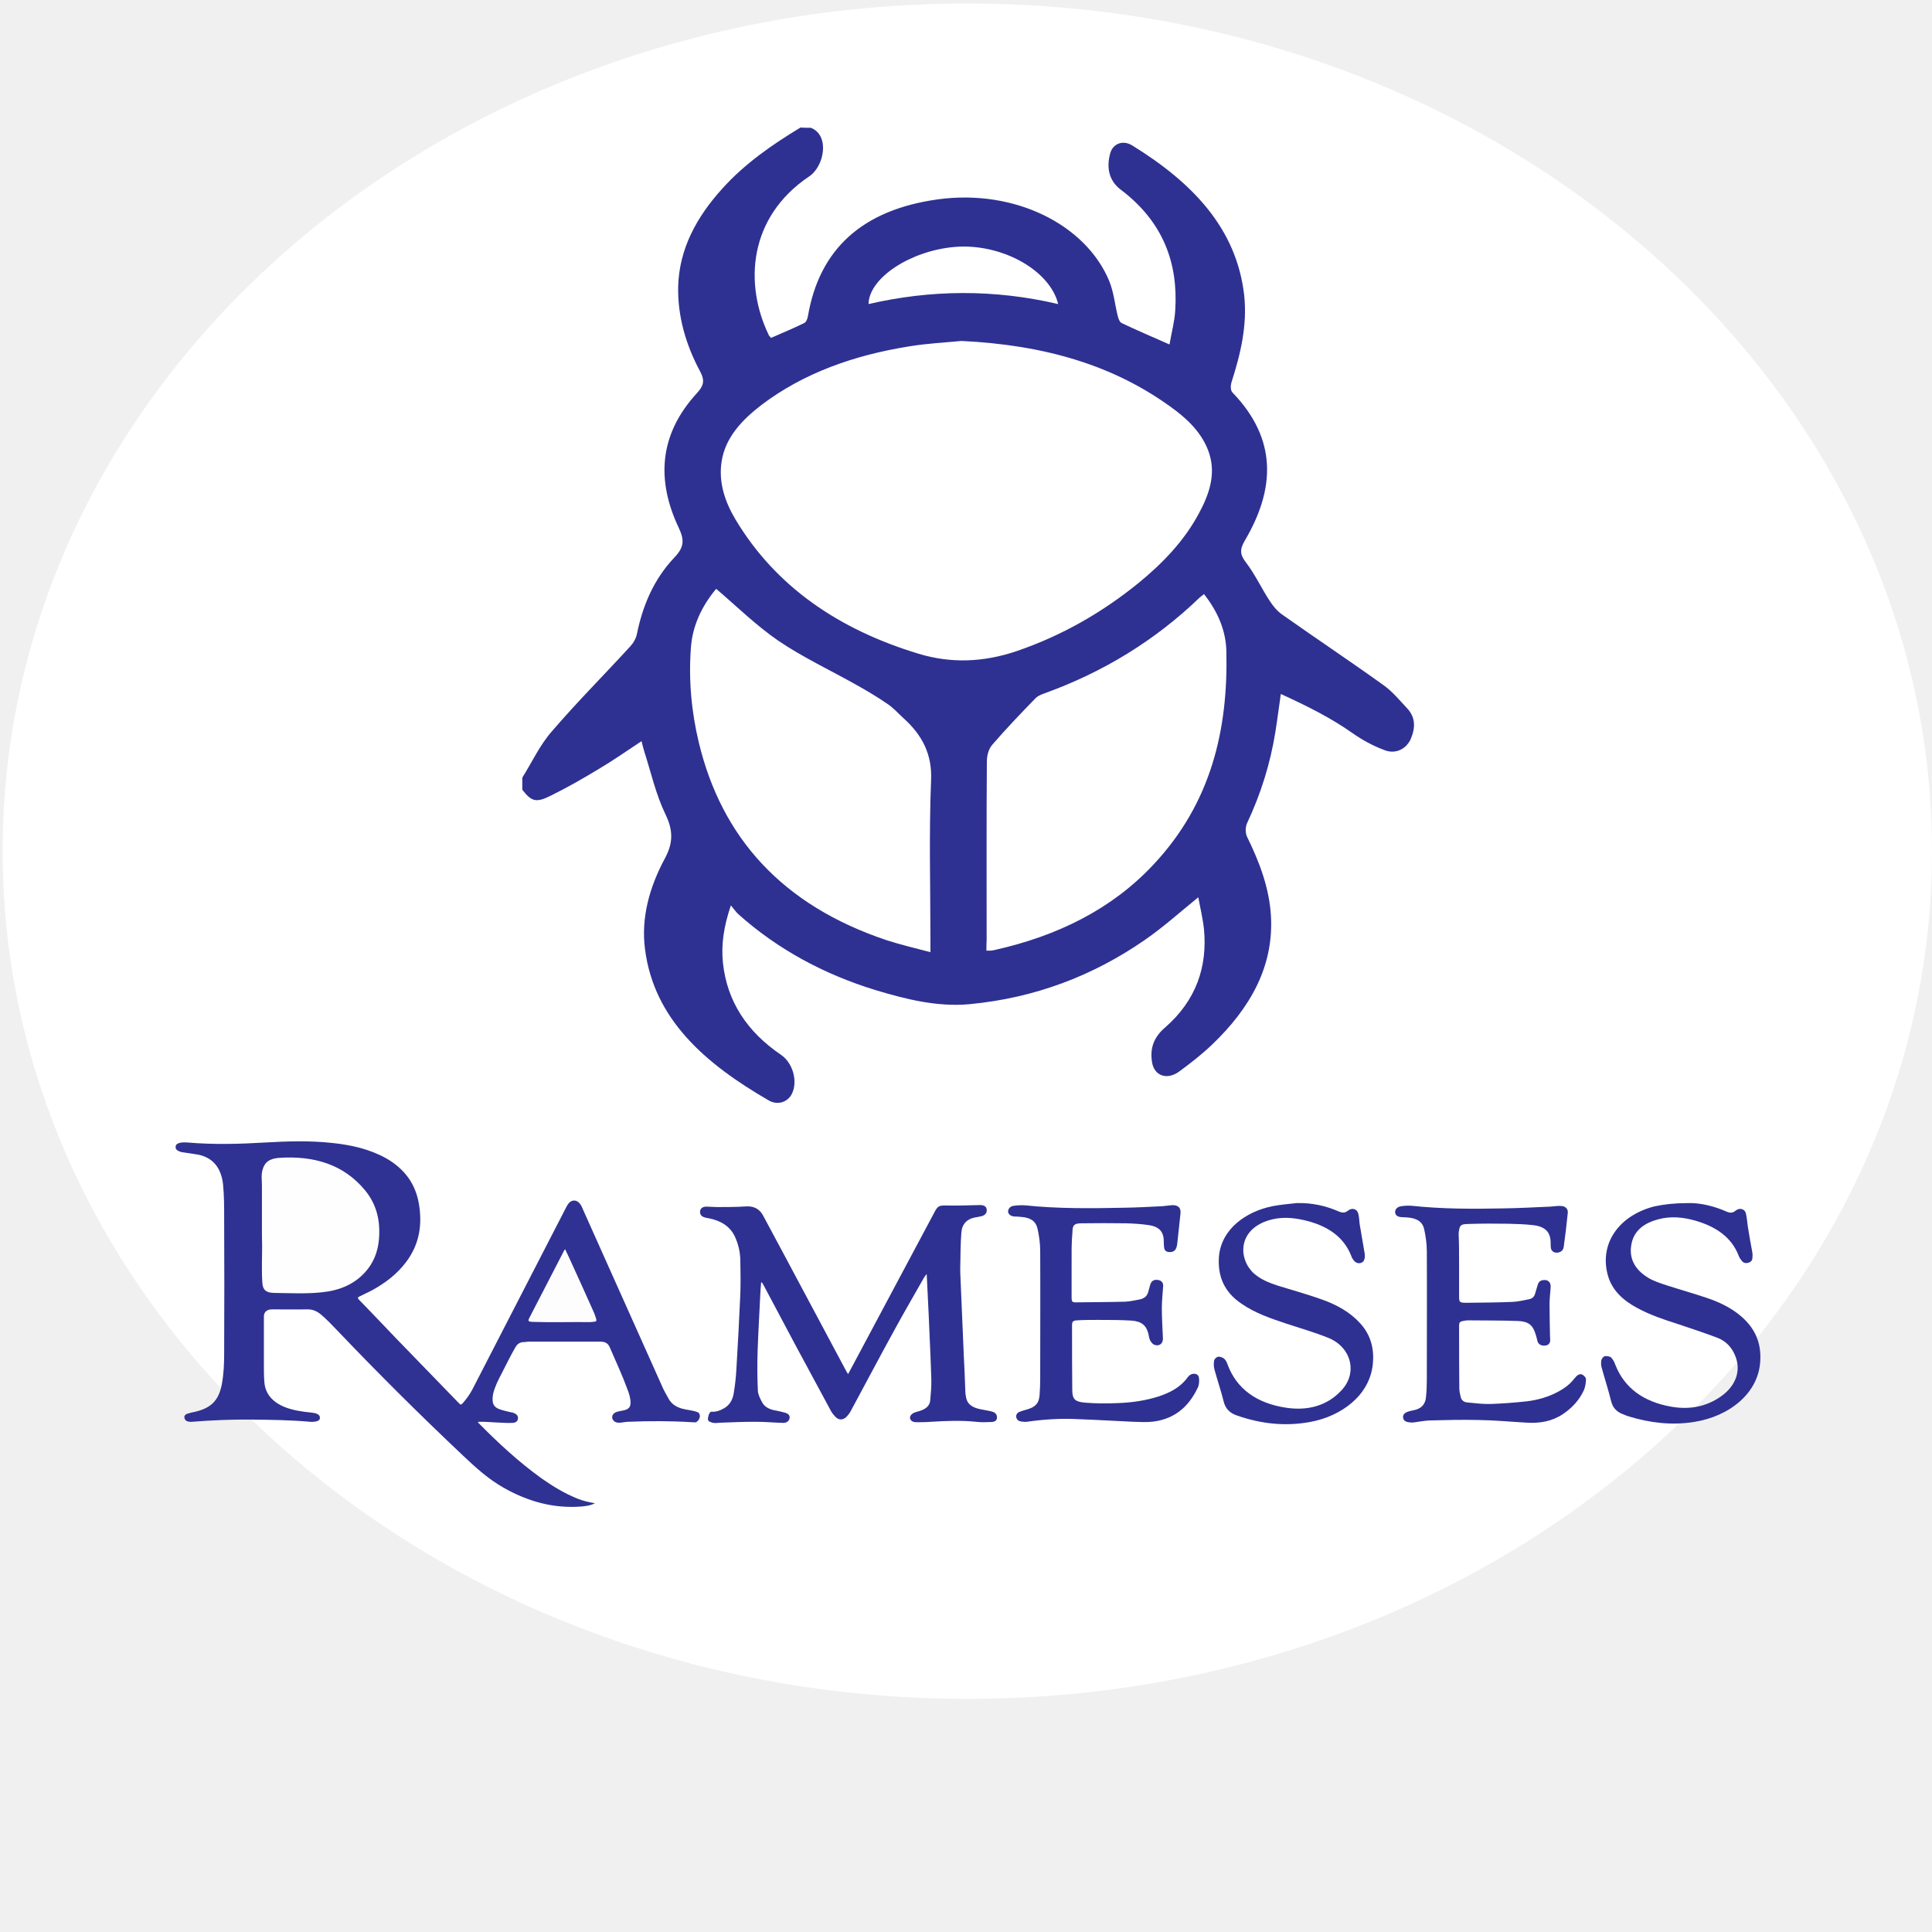
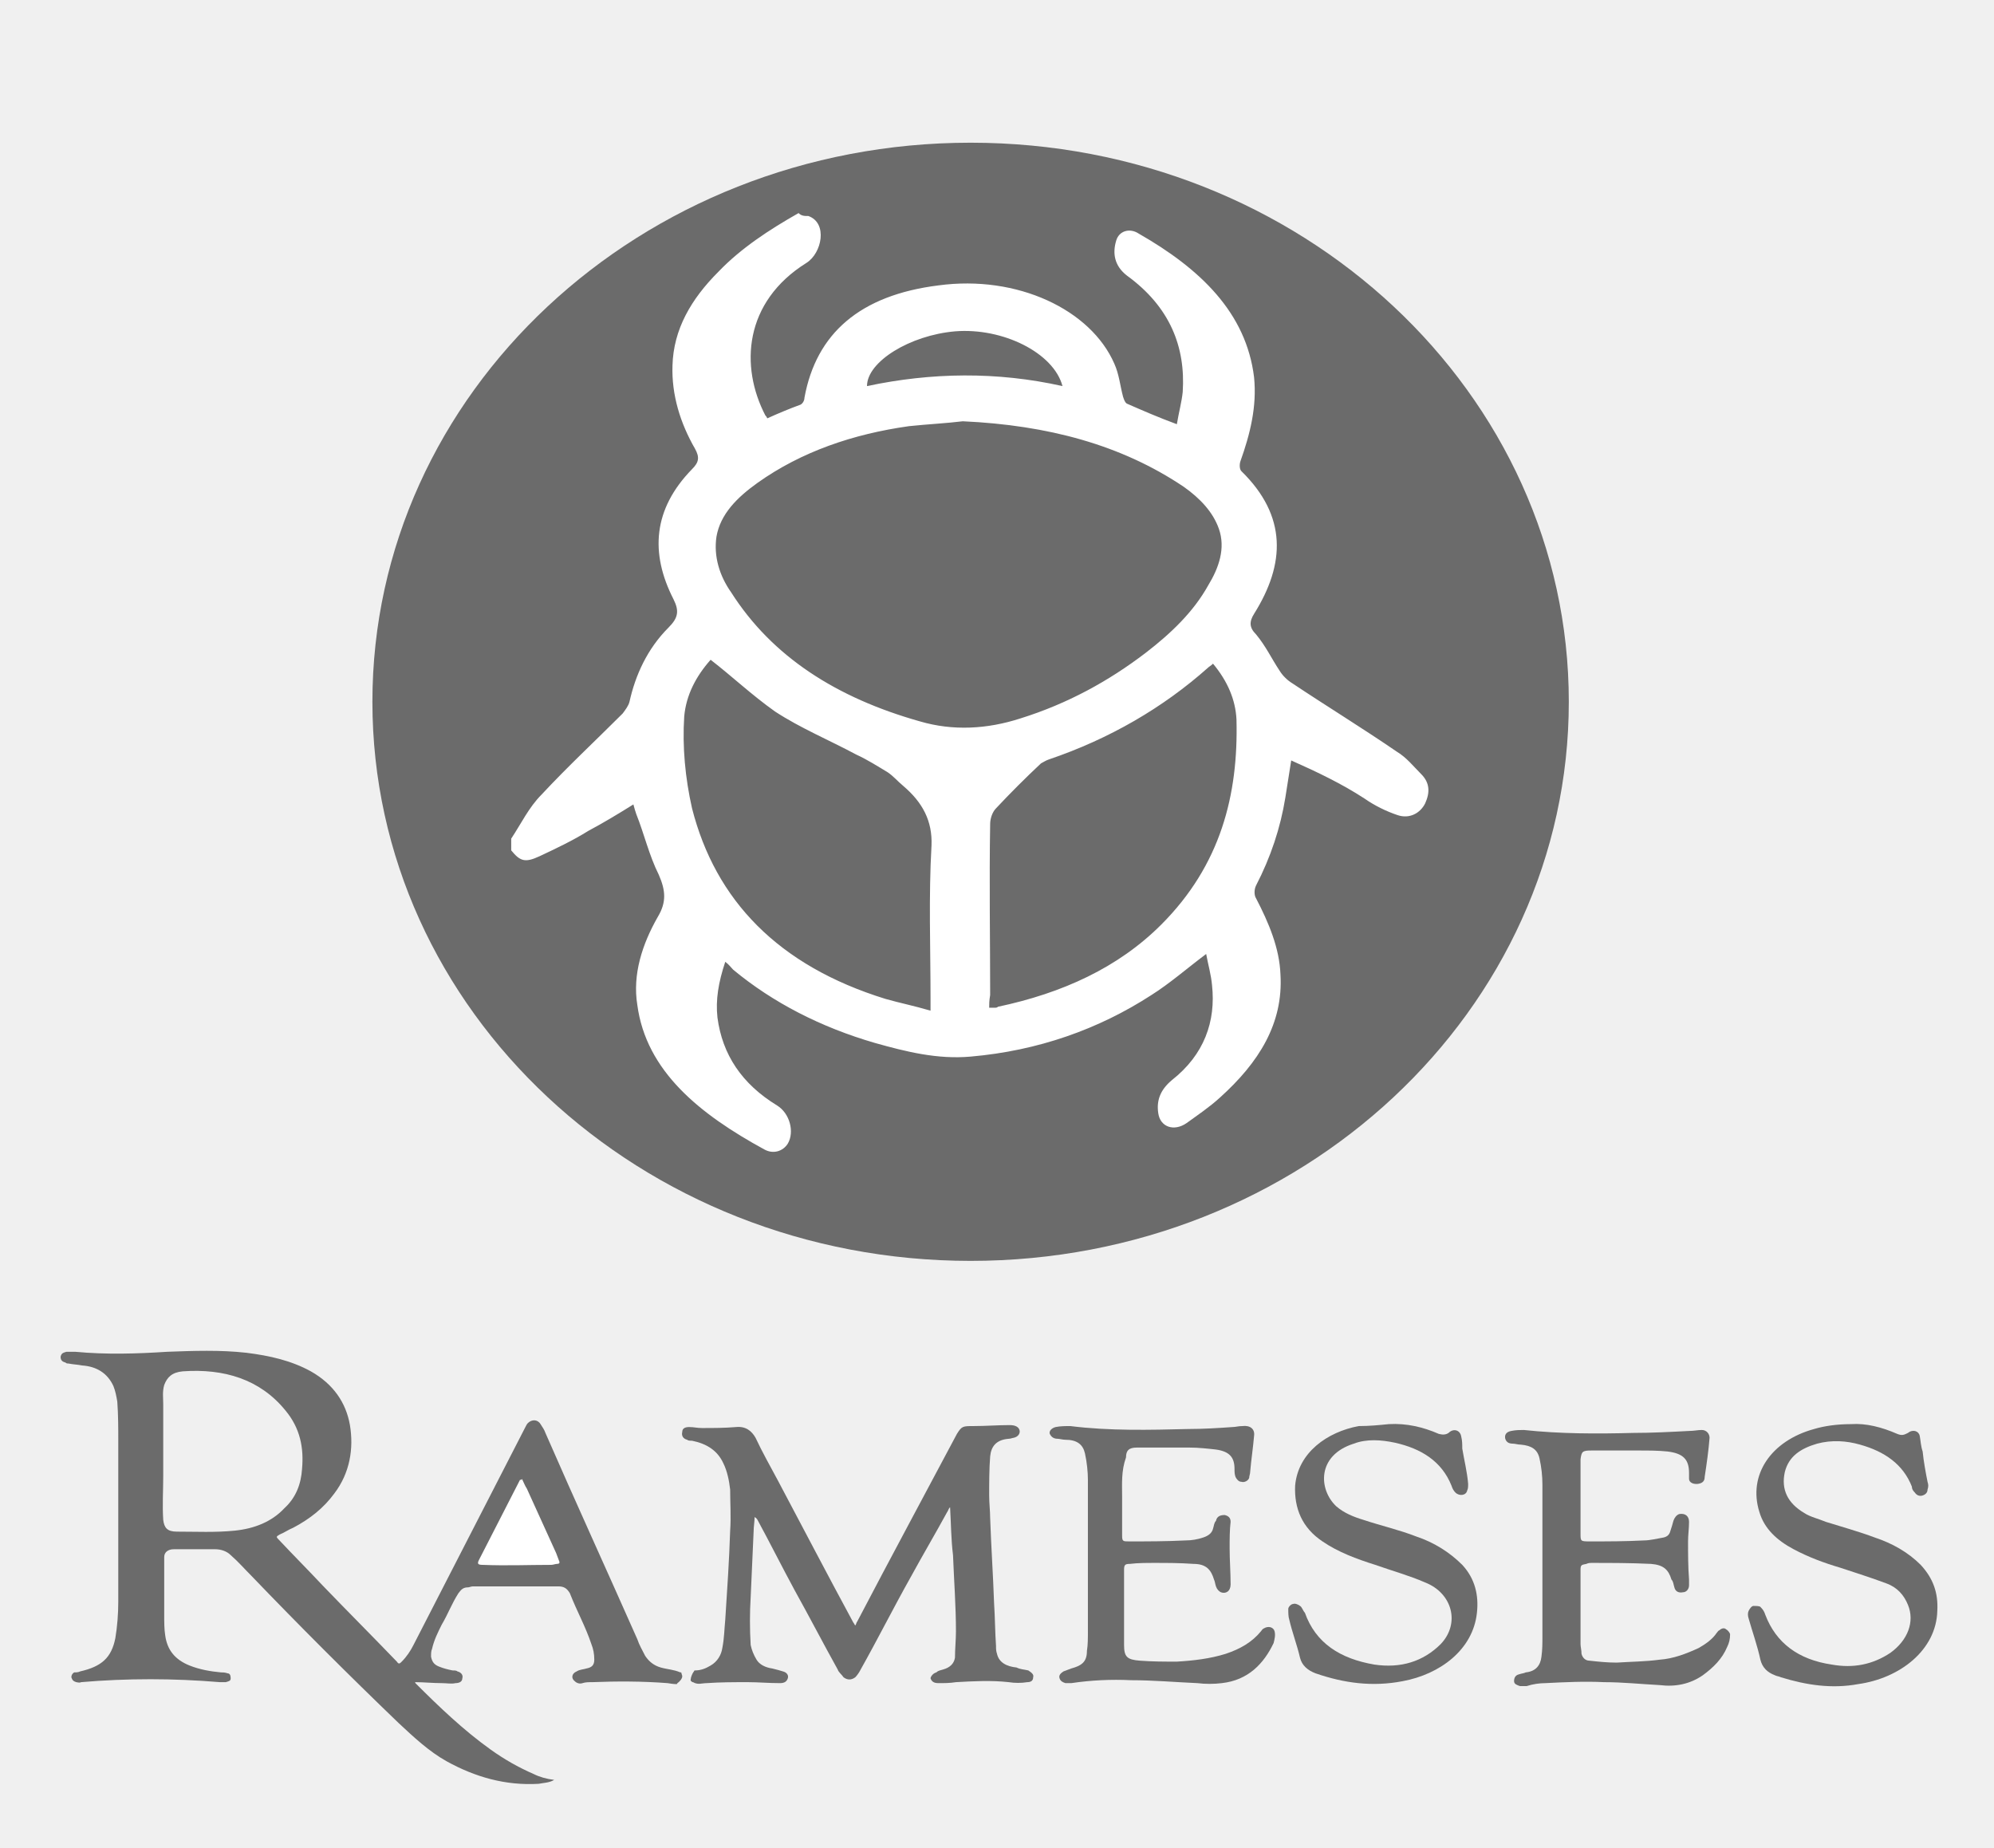
- <svg xmlns="http://www.w3.org/2000/svg" version="1.1" id="Layer_1" x="0px" y="0px" viewBox="0 0 880 880" style="enable-background:new 0 0 880 880;" xml:space="preserve">
-   <style type="text/css">
- 	.st0{fill-rule:evenodd;clip-rule:evenodd;fill:#FFFFFF;}
- 	.st1{fill-rule:evenodd;clip-rule:evenodd;fill:#2E3192;}
- 	.st2{fill-rule:evenodd;clip-rule:evenodd;fill:#2F3292;}
- 	.st3{fill-rule:evenodd;clip-rule:evenodd;fill:#FEFEFE;}
- 	.st4{fill-rule:evenodd;clip-rule:evenodd;fill:#FDFDFE;}
- </style>
-   <ellipse class="st0" cx="440.6" cy="387.7" rx="439.4" ry="386.1" />
-   <path class="st1" d="M452,643c-1.4-0.4-2.9-0.6-4.3-0.9c-3.6-0.6-6.8-1.7-7.6-5.3c-0.2-1-0.4-2-0.4-3c-0.2-5.4-0.4-10.8-0.7-16.3  c-0.5-10.9-0.9-21.9-1.4-32.8c-0.1-2.8-0.3-5.7-0.2-8.5c0.1-5,0.1-9.9,0.5-14.9c0.3-3.7,2.5-6.3,7-6.9c0.7-0.1,1.4-0.3,2-0.4  c1.9-0.4,2.8-1.7,2.5-3.3c-0.3-1.4-1.5-1.9-3.6-1.8c-4.7,0.1-9.3,0.3-14,0.2c-4.1-0.1-4.6,0-6.3,3.3c-12.8,24-25.6,48-38.4,72  c-0.2,0.4-0.5,0.9-0.8,1.5c-0.3-0.5-0.5-0.8-0.7-1.1c-9.7-18.2-19.4-36.3-29.1-54.5c-3-5.5-5.9-11.1-8.9-16.6  c-1.5-2.8-3.9-4.4-7.7-4.2c-4.4,0.3-8.9,0.3-13.3,0.3c-1.6,0-3.3-0.2-4.9-0.2s-2.6,0.8-2.8,1.9c-0.2,1.5,0.4,2.5,2,3  c0.6,0.2,1.2,0.3,1.9,0.4c5.6,1.1,9.8,3.7,12,8.5c1.5,3.3,2.3,6.8,2.4,10.3c0.1,5.3,0.2,10.5,0,15.9c-0.5,11.4-1.1,22.8-1.8,34.3  c-0.2,3.6-0.6,7.1-1.2,10.7c-0.4,2.6-1.6,5.2-4.3,6.8c-1.9,1.1-3.8,1.8-6,1.6c-0.1,0.1-0.2,0.1-0.3,0.2l0,0c-0.6,0.5-0.8,1.3-1,2.1  c-0.1,0.4-0.2,1-0.1,1.5c0.2,0.1,0.3,0.4,0.4,0.6l0,0l0.1,0.1c0.1,0,0.3,0,0.4,0.1c1.7,0.9,3.4,0.5,5.1,0.4  c5.3-0.2,10.6-0.4,15.9-0.4c4.1,0,8.1,0.4,12.2,0.5c1.6,0.1,2.7-0.8,3-1.9c0.3-1.3-0.3-2.2-1.9-2.7c-1.3-0.4-2.8-0.7-4.2-1  c-2.6-0.4-5-1.4-6.2-3.5c-1-1.8-2-3.7-2.1-5.5c-0.3-6.2-0.3-12.4-0.1-18.6c0.3-8.4,0.8-16.9,1.2-25.3c0.1-1.8,0.2-3.8,0.4-5.6  c0.5,0.3,0.7,0.6,0.9,1c4.8,9.1,9.6,18.1,14.4,27.1c5.5,10.2,11,20.4,16.5,30.6c0.6,1.1,1.4,2,2.3,2.9c1.4,1.3,3.2,1.2,4.6-0.1  c0.8-0.8,1.5-1.7,2-2.6c6.5-12,12.9-24.2,19.5-36.2c4.5-8.3,9.3-16.5,14-24.8c0.3-0.4,0.6-0.9,1.2-1.6c0.3,6.4,0.6,12.4,0.9,18.4  c0.4,9.8,0.9,19.5,1.2,29.3c0.1,3.3-0.2,6.7-0.5,9.9c-0.2,2.3-1.9,3.8-4.3,4.6c-0.9,0.4-1.9,0.5-2.8,0.9c-1.4,0.5-2.2,1.6-2.1,2.5  c0.2,1.2,1.2,1.9,2.9,1.9c2.2,0,4.5,0,6.7-0.2c6.8-0.4,13.6-0.7,20.4,0c2.4,0.3,4.9,0.2,7.3,0.1c1.2-0.1,2.2-0.6,2.3-1.8  C454.2,644.2,453.3,643.4,452,643z" />
-   <path class="st1" d="M369.3,58.2c8.8,3.4,6.2,17.6-0.8,22.2c-27.6,18.6-29.6,49-18.3,72.3c0.2,0.4,0.5,0.6,1,1.2  c5-2.2,10.1-4.3,15-6.7c1-0.4,1.6-2,1.8-3.2c5.2-30.4,24.6-48.4,59.2-53.2c35.3-4.8,67.4,11.7,78,37.1c2.1,5.1,2.6,10.7,3.9,16  c0.3,1.1,0.8,2.7,1.7,3.2c6.9,3.3,14,6.3,21.9,9.8c0.9-5.4,2.3-10.4,2.6-15.5c1.4-21.6-5.5-40.4-24.8-55c-5.7-4.3-6.5-10.5-4.8-16.6  c1.2-4.4,5.8-6.2,10.1-3.5c27.2,16.8,47.4,37.6,50.9,68.1c1.5,13.6-1.6,26.8-5.8,39.8c-0.4,1.4-0.5,3.6,0.5,4.6  c20.6,21.4,19.4,44.1,5.5,67.6c-2.3,4-2.1,6.3,0.7,9.9c4.1,5.4,6.9,11.5,10.6,17.2c1.5,2.3,3.3,4.6,5.5,6.2  c15.4,10.9,31.2,21.4,46.5,32.4c4.1,2.9,7.3,6.9,10.7,10.5c3.9,4.1,3.8,8.9,1.8,13.7c-1.9,4.7-6.9,7.4-12,5.4  c-5.2-1.9-10.3-4.7-14.7-7.8c-9.9-7-20.8-12.4-32.6-17.8c-0.9,6.2-1.6,11.8-2.5,17.4c-2.3,14.3-6.6,28.1-12.9,41.5  c-0.8,1.8-0.8,4.4,0,6.1c5.7,11.6,10.2,23.5,10.9,36.2c1.3,23-9.5,41.9-26.7,58.4c-4.6,4.4-9.7,8.4-15,12.3  c-5.7,4.2-11.6,2-12.5-4.4c-0.9-6,0.7-11.1,6-15.6c14.1-12.3,19.3-27.6,17.7-44.7c-0.5-4.8-1.7-9.7-2.6-14.6  c-8.5,6.9-15.9,13.6-24.3,19.4c-23.5,16.3-50.1,26.5-80,29.3c-14.6,1.3-28.6-2.2-42.3-6.3c-24-7.3-45.1-18.8-62.9-34.7  c-1-0.9-1.8-2.1-3.4-4c-3.2,9.5-4.5,17.8-3.6,26.3c1.9,17.4,10.9,31.2,26.5,41.8c5.5,3.8,7.7,12.4,4.8,17.9  c-1.9,3.6-6.4,5.2-10.5,2.8c-28.7-16.6-52.2-36.8-56.3-68.8c-1.9-14.5,2.1-28.5,9.1-41.5c3.8-7.1,3.7-12.8,0.2-20  c-4.4-9.1-6.6-19.2-9.7-28.8c-0.4-1.3-0.7-2.7-1.2-4.5c-6.8,4.5-13.1,8.9-19.7,12.8c-7.1,4.3-14.3,8.4-21.8,12.1  c-6.6,3.3-8.7,2.5-12.8-2.8c0-1.8,0-3.7,0-5.5c4.4-7,7.9-14.7,13.4-21c11.4-13.3,23.8-25.7,35.7-38.7c1.5-1.6,2.7-3.7,3.1-5.7  c2.6-12.8,7.6-24.9,17.1-34.9c4.4-4.6,4.6-7.9,2-13.4c-10.3-21.7-9.1-42.6,8.3-61.5c3-3.3,3.6-5.6,1.5-9.6  c-6.6-12.3-10.4-25.3-10.1-39c0.5-17,8.3-31.5,20.2-44.6c10-11.1,22.4-19.8,35.5-27.7C366.3,58.2,367.8,58.2,369.3,58.2z   M437.9,155.3c-7,0.7-15.6,1.1-24,2.5c-24.8,4-47.7,12-67,26.6c-9,6.9-16.5,14.9-18.2,25.7c-1.5,9.4,1.4,18.3,6.3,26.5  c18.2,30.4,46.8,50.1,83.5,61.2c14.9,4.5,29.7,3.8,44.5-1.2c20.8-7.1,39.1-17.7,55.4-30.9c11.3-9.2,21.1-19.5,27.7-31.9  c4.6-8.5,7.7-17.4,4.8-26.9c-2.5-8.1-8.3-14.5-15.4-19.9C507.8,166.1,475.3,157.1,437.9,155.3z M326.2,268.2  c-6.5,7.8-10.8,16.8-11.5,26.8c-1.1,14.5,0.2,29,3.6,43.2c10.4,43.3,38,74.2,85.7,90.1c6.2,2,12.6,3.5,19.8,5.4c0-2.5,0-4,0-5.5  c0-24.3-0.7-48.7,0.3-72.9c0.5-11.7-4-20.5-12.7-28.3c-2.4-2.2-4.5-4.6-7.2-6.4c-4.4-3-9-5.8-13.7-8.4c-12-6.8-24.7-12.7-35.9-20.3  C344.4,284.9,335.7,276.3,326.2,268.2z M449.3,433c1.1,0,1.5,0,2,0c0.6-0.1,1.2-0.1,1.8-0.3c28.6-6.4,53.3-18.6,72.2-38.8  c26.5-28.2,34.1-61.7,33.3-97.2c-0.2-9.3-3.8-18-10.2-26.1c-0.9,0.8-1.6,1.2-2.2,1.8c-19.9,19.1-43.4,33.7-70.7,43.5  c-1.3,0.5-2.8,1.1-3.7,2c-6.8,7-13.6,14.1-19.9,21.4c-1.7,2-2.4,5.1-2.4,7.6c-0.2,27.1-0.1,54.1-0.1,81.2  C449.3,429.8,449.3,431.2,449.3,433z M482,138.5c-3.9-15.8-26.4-27.9-47.4-26c-20,1.8-38.8,14.1-39,26  C424.2,131.9,452.9,131.7,482,138.5z" />
-   <path class="st1" d="M664.6,576c0,4.7,0,9.4,0,14.1c0,3.2,0.1,3.3,3.7,3.3c6.8-0.1,13.7-0.1,20.5-0.4c2.5-0.1,5.1-0.7,7.6-1.2  c1.5-0.3,2.4-1.1,2.8-2.5c0.4-1.2,0.7-2.5,1.1-3.7c0.3-1.2,0.9-2.3,2.4-2.5c2.2-0.4,3.7,0.8,3.6,3c-0.1,2.5-0.5,5-0.5,7.5  c0,4.9,0.1,9.8,0.2,14.7c0,0.7,0.1,1.4,0.1,2.1c0,1.5-0.9,2.4-2.4,2.5c-1.6,0.2-3-0.6-3.4-2c-0.3-1.1-0.5-2.2-0.9-3.3  c-1.2-4-3.2-5.7-7.9-5.9c-7.7-0.3-15.3-0.2-23-0.3c-0.5,0-1.1,0.1-1.6,0.2c-1.9,0.3-2.3,0.6-2.3,2.3c0,9.5,0,19,0.1,28.5  c0,1.2,0.3,2.5,0.6,3.8c0.3,1.5,1.4,2.5,3.1,2.6c3.5,0.3,6.9,0.8,10.4,0.7c5.5-0.2,11-0.6,16.5-1.2c5.2-0.6,10.3-2.1,14.8-4.6  c2.7-1.5,5.1-3.3,6.9-5.7c0.4-0.4,0.8-0.9,1.2-1.3c0.8-0.7,1.9-1.1,2.8-0.4c0.7,0.4,1.5,1.4,1.4,2c-0.1,1.7-0.3,3.4-1,5  c-2,4.3-5.2,7.9-9.5,10.8c-4.9,3.3-10.6,4.3-16.6,3.9c-7.2-0.4-14.3-1.1-21.5-1.2c-7.6-0.2-15.1,0-22.7,0.2  c-2.4,0.1-4.8,0.6-7.2,0.9c-0.8,0.1-1.6,0-2.4-0.1c-1.3-0.2-2.2-0.8-2.4-2c-0.2-1.2,0.5-2.1,1.7-2.6c0.9-0.4,1.9-0.6,2.8-0.8  c3.7-0.6,5.6-2.7,5.9-5.9c0.3-2.7,0.4-5.4,0.4-8.1c0-19.5,0.1-39,0-58.4c0-3.4-0.5-6.9-1.2-10.1c-0.7-3.3-3.2-4.9-7-5.3  c-1.1-0.1-2.2-0.2-3.3-0.2c-1.7-0.1-2.7-0.8-2.9-1.9c-0.2-1.4,0.6-2.6,2.3-3c1.6-0.3,3.4-0.4,5-0.3c14,1.5,28,1.5,42.1,1.2  c7.1-0.1,14.1-0.5,21.2-0.8c1.7-0.1,3.4-0.4,5-0.3c2,0.1,3.2,1.4,3,3.2c-0.5,5-1.1,10.1-1.8,15.1c-0.1,1.2-0.6,2.3-2.1,2.8  c-1.9,0.6-3.6-0.3-3.8-2c-0.1-0.7-0.1-1.5-0.1-2.2c0-5.1-2.5-7.6-8.3-8.2c-3.6-0.4-7.2-0.5-10.9-0.6c-6.1-0.1-12.3-0.1-18.4,0.1  c-3.3,0.1-3.8,0.5-4.2,3.4c-0.1,0.4-0.1,1-0.1,1.4C664.6,566.7,664.6,571.3,664.6,576z" />
-   <path class="st1" d="M488.1,576c0,5,0,10,0,14.9c0,2.1,0.2,2.4,2.7,2.3c7.2-0.1,14.4-0.1,21.7-0.3c2.2-0.1,4.3-0.6,6.5-1  s3.5-1.6,4-3.4c0.3-1.1,0.6-2.2,0.9-3.3c0.5-1.7,1.7-2.5,3.5-2.2c1.5,0.2,2.5,1.1,2.4,2.8c-0.2,3.3-0.6,6.7-0.6,9.9  c0,4.7,0.3,9.2,0.5,13.9c0.1,2.4-1.7,3.8-4,2.9c-0.8-0.4-1.5-1.3-1.9-2.1c-0.4-0.9-0.5-1.8-0.7-2.8c-1-4-3.2-5.8-7.9-6.1  c-5.1-0.3-10.2-0.3-15.2-0.3c-3.1,0-6.3,0-9.4,0.2c-1.9,0.1-2.3,0.6-2.3,2.3c0,9.8,0,19.4,0.1,29.2c0,4.4,1.1,5.6,6,6  c4.8,0.4,9.6,0.4,14.5,0.2c6.4-0.2,12.7-1.1,18.7-3c5.5-1.8,10.2-4.3,13.4-8.8c0.3-0.4,0.6-0.7,1-1c1.6-1.1,3.9-0.6,4.1,1.2  c0.2,1.5,0.1,3.2-0.5,4.5c-3.8,8-9.8,14.1-20.1,15.5c-3.1,0.4-6.3,0.2-9.4,0.1c-8.5-0.4-16.9-0.9-25.3-1.2  c-7.7-0.4-15.4,0.1-23.1,1.2c-0.8,0.1-1.7,0-2.5-0.1c-1.3-0.2-2-0.8-2.3-1.9c-0.2-1.1,0.3-2,1.4-2.5c1-0.4,2-0.7,3.1-1  c4.1-1.1,5.8-2.8,6.1-6.5c0.2-2.5,0.3-5,0.3-7.5c0-19.5,0.1-39,0-58.4c0-3.3-0.5-6.8-1.2-10c-0.8-3.5-3.2-5.1-7.4-5.4  c-1-0.1-2.1-0.2-3.1-0.2c-1.6-0.1-2.7-0.9-2.9-2c-0.2-1.1,0.7-2.5,2.1-2.8c1.8-0.3,3.7-0.4,5.5-0.3c15.1,1.6,30.3,1.4,45.5,1.1  c5.7-0.1,11.4-0.4,17.2-0.7c1.2-0.1,2.5-0.3,3.7-0.4c3.2-0.4,4.8,1,4.5,3.7c-0.5,4.7-1,9.3-1.5,14c-0.1,0.7-0.3,1.5-0.6,2.1  c-0.6,1.2-1.8,1.6-3.2,1.5c-1.3-0.1-2-0.9-2.1-1.8c-0.2-1-0.2-1.9-0.2-2.9c0-4.5-2-6.9-7-7.6c-3.4-0.5-6.8-0.7-10.2-0.8  c-6.8-0.1-13.6-0.1-20.3,0c-3.3,0-4.1,0.9-4.1,3.8C488,566,488.1,571,488.1,576z" />
-   <path class="st1" d="M768.6,548c5.5-0.2,11.8,1.2,17.9,3.9c1.6,0.7,2.8,0.6,4.1-0.5c1.7-1.4,4.1-0.8,4.6,1.2c0.5,1.9,0.6,4,0.9,6  c0.6,3.9,1.3,7.7,2,11.5c0.2,1,0.2,2,0.1,3c-0.1,1.1-0.8,1.8-2,2.1c-1.2,0.3-2.2,0-2.9-1c-0.5-0.6-1-1.3-1.3-2.1  c-3.3-8.7-10.6-13.5-20.1-16.2c-5.4-1.5-10.9-2-16.3-0.6c-6.3,1.6-11.1,4.9-12.4,10.9c-1.5,6.7,1.3,12,7.5,15.8  c2.5,1.5,5.5,2.5,8.3,3.4c6.2,2,12.6,3.8,18.8,5.9c6.7,2.3,12.9,5.5,17.6,10.5c4.8,5.1,6.7,11,6.4,17.6  c-0.5,15.1-14.1,25.8-30.3,28.3c-10.2,1.6-20.1,0.4-29.8-2.6c-0.7-0.2-1.4-0.5-2.1-0.8c-3.1-1.1-4.9-2.9-5.7-5.9  c-1.3-5.3-3-10.5-4.4-15.6c-0.3-1.1-0.3-2.2-0.1-3.3c0.2-0.7,0.9-1.7,1.7-1.8s2.2,0.1,2.7,0.6c0.9,0.9,1.5,2,1.9,3.2  c4.2,10.8,13,17,25.4,19.2c8.2,1.5,16,0.1,22.7-4.6c6.9-4.8,9.4-11.9,6.5-18.7c-1.5-3.7-4.2-6.7-8.4-8.2C776,607,770,605,764,603  c-6.3-2-12.5-4.1-18.2-7.2c-6.4-3.4-11.3-7.9-13.3-14.4c-4.3-14.4,4.4-27.6,21-31.9C758.3,548.5,762.8,548,768.6,548z" />
-   <path class="st1" d="M590.7,548c6.8-0.2,13.2,1.2,19.3,3.9c1.5,0.6,2.6,0.6,3.9-0.4c1.9-1.6,4.3-0.9,4.8,1.4  c0.4,1.5,0.4,3.1,0.6,4.6c0.7,4.5,1.6,9,2.3,13.5c0.1,1,0.1,1.9-0.2,2.8c-0.6,1.8-3.1,2.1-4.4,0.7c-0.7-0.7-1.2-1.5-1.5-2.4  c-3.6-9.2-11.5-14.1-21.8-16.4c-5.3-1.2-10.7-1.5-16,0.2c-14.2,4.5-13.6,17.8-6.5,24.2c3,2.6,6.6,4.1,10.5,5.4  c6.8,2.1,13.7,4,20.4,6.4c6.8,2.4,12.9,5.8,17.5,10.9c4.9,5.4,6.4,11.8,5.7,18.6c-1.5,14.3-14.4,23.7-28.6,26.3  c-11.5,2.1-22.6,0.8-33.4-3c-3.2-1.1-5.1-3.1-5.9-6.2c-1.2-4.9-2.9-9.8-4.2-14.6c-0.4-1.3-0.4-2.8-0.2-4.1c0.1-0.7,1-1.7,1.8-1.8  c0.8-0.2,2.1,0.3,2.7,0.8c0.8,0.6,1.3,1.7,1.6,2.6c4.2,11.4,13.5,17.8,26.7,19.8c9.9,1.5,18.8-0.9,25.3-8c7.3-7.8,4.5-19.5-6-23.8  c-6.2-2.5-12.8-4.4-19.2-6.5c-7.2-2.4-14.2-4.8-20.3-9c-8.1-5.4-11-12.7-10.4-21.4c1-12.7,12.4-20.7,24.4-23.1  c3.6-0.7,7.3-1,10.9-1.4C590.7,547.9,590.7,547.9,590.7,548z" />
-   <g>
-     <path class="st2" d="M316.8,647.9c0.1-0.1,0.3-0.1,0.4-0.2c1.1-0.7,1.6-1.8,1.6-2.8c-0.1-0.5-0.3-1-0.5-1.4c-0.1,0-0.2,0-0.2-0.1   c-2.4-1.1-5-1.1-7.5-1.8c-2.7-0.8-4.7-2.1-6-4.4c-1.2-2.1-2.4-4.2-3.3-6.4c-11.8-26.5-23.7-52.8-35.5-79.3   c-0.5-1.1-0.9-2.4-1.8-3.4c-1.3-1.6-3.4-1.7-4.8-0.2c-0.4,0.4-0.8,1.1-1.1,1.6c-14.3,27.8-28.6,55.5-42.9,83.3   c-1.2,2.3-2.7,4.4-4.4,6.3c-0.7,0.8-1,0.9-1.8,0c-9.5-9.8-19-19.6-28.5-29.4c-5.6-5.8-11.2-11.8-16.9-17.6c-0.9-1-0.7-1.2,0.4-1.7   c1.7-0.8,3.4-1.7,5.1-2.5c6.3-3.4,11.8-7.6,15.9-13.1c6.1-8.1,7.4-17,5.8-26.5c-1.5-8.8-6.3-15.8-14.9-20.7   c-7.5-4.2-15.9-6.1-24.6-7c-10.2-1.1-20.4-0.8-30.6-0.2c-11.7,0.7-23.5,1-35.2,0c-1.1-0.1-2.3-0.1-3.4,0.1c-1.1,0.3-2,0.6-2.1,1.8   c-0.1,1.1,0.6,1.7,1.6,2.1c0.4,0.2,0.8,0.3,1.3,0.4c1.8,0.3,3.5,0.5,5.3,0.8c5.7,0.6,9.8,3.2,11.9,8c0.8,1.8,1.3,3.9,1.5,5.9   c0.5,5.1,0.5,10.1,0.5,15.2c0.1,20.7,0.1,41.4,0,62c0,4.7-0.2,9.3-1.1,14c-1.5,7.6-5.2,11.1-13.8,12.7c-0.7,0.2-1.5,0.4-2.1,0.6   c-0.8,0.4-1.3,1-1.1,1.8c0.2,0.9,0.7,1.5,1.7,1.7c0.6,0.1,1.3,0.2,1.9,0.1c8.9-0.7,17.9-1.1,26.9-1c8.9,0.1,17.8,0.2,26.7,1   c0.8,0.1,1.7,0,2.5-0.1c1-0.2,1.9-0.5,2-1.5c0.1-1-0.4-1.6-1.3-2c-0.9-0.4-1.8-0.5-2.7-0.6c-4.1-0.4-8.2-1-12-2.5   c-5.6-2.3-8.9-6-9.3-11.5c-0.2-2.5-0.2-5.2-0.2-7.7c0-7.4,0-14.7,0-22.1c0-2,1.4-3.2,3.7-3.2c5.3,0,10.6,0.1,15.8,0   c2.5-0.1,4.4,0.7,6.2,2.1c2.9,2.4,5.4,5.1,8,7.8c18.4,19.3,37.4,38.2,57,56.7c5.7,5.4,11.5,10.7,18.6,14.7   c10.8,6.1,22.4,9.5,35.3,8.5c2-0.2,4.1-0.4,6.2-1.5c-3-0.5-5.5-1.1-8-2.1c-5.9-2.4-11.2-5.6-16.3-9.2   c-10.6-7.6-19.9-16.3-28.8-25.3c-0.1-0.2-0.2-0.3-0.1-0.5c3.3-0.1,6.7,0.3,10.1,0.4c1.8,0.1,3.6,0.2,5.4,0.1c1.3,0,2.4-0.5,2.6-1.8   c0.2-1.2-0.4-2.1-1.7-2.6c-0.6-0.3-1.2-0.4-1.8-0.5c-1.7-0.4-3.5-0.8-5.1-1.4c-1.8-0.7-2.8-1.9-2.9-3.7c-0.1-1.1,0-2.1,0.2-3.2   c0.8-3.3,2.3-6.3,3.9-9.3c2.1-4,4-8.1,6.3-12c0.9-1.5,2-2.3,4-2.3c0.6,0,1.3-0.2,1.9-0.2c10.9,0,21.8,0,32.7,0   c2.2,0,3.5,0.7,4.3,2.5c2.8,6.5,5.8,12.9,8.2,19.5c0.7,1.8,1.3,3.8,1.3,5.8c0,2.1-0.9,3-3.1,3.5c-1.2,0.3-2.6,0.4-3.7,0.9   c-1.7,0.8-2.1,2.7-0.8,3.9c0.8,0.8,1.9,0.9,3.1,0.8s2.4-0.4,3.6-0.4c9.6-0.4,19.2-0.4,28.8,0.2   C315.4,647.9,316.2,647.7,316.8,647.9z" />
-     <path class="st3" d="M119.3,559.5c0-6.5,0-13,0-19.4c0-2.5-0.4-4.9,0.3-7.3c0.9-3.3,2.9-5,7.3-5.4c16-1.1,29.6,2.9,39.4,14.8   c5.5,6.7,7,14.3,6.3,22.4c-0.5,5.5-2.4,10.7-6.5,15.1c-5,5.4-11.6,8.1-19.3,8.9c-7.3,0.8-14.7,0.4-22.1,0.3c-3.6-0.1-5-1.4-5.2-4.6   c-0.4-5.6-0.1-11.2-0.1-16.8C119.3,564.7,119.3,562.1,119.3,559.5z" />
-     <path class="st4" d="M257.4,569c0.7,1.5,1.3,2.8,1.9,4c3.8,8.3,7.6,16.7,11.3,25c0.4,1,0.7,1.9,1,2.9c0.2,0.7-0.1,1.1-0.8,1.1   c-0.7,0.1-1.5,0.2-2.2,0.2c-8.7-0.1-17.4,0.2-26.1-0.1c-1.9-0.1-2.1-0.4-1.4-1.8c5.3-10.3,10.6-20.5,15.9-30.8   C257,569.6,257.1,569.4,257.4,569z" />
-   </g>
+ <svg xmlns="http://www.w3.org/2000/svg" version="1.1" id="Layer_1" x="0px" y="0px" viewBox="285 0 204 189" enable-background="new 285 0 204 189" xml:space="preserve">
+   <ellipse fill="#6B6B6B" cx="384.3" cy="71.8" rx="61.2" ry="57.2" />
+   <path fill="#6B6B6B" d="M390.2,170.9c-0.4-0.1-0.8-0.1-1.2-0.3c-1-0.1-1.8-0.5-2-1.4c-0.1-0.3-0.1-0.5-0.1-0.8  c-0.1-1.4-0.1-2.9-0.2-4.4c-0.1-2.9-0.3-5.8-0.4-8.7c0-0.7-0.1-1.5-0.1-2.3c0-1.3,0-2.7,0.1-4c0.1-1,0.6-1.7,1.9-1.8  c0.2,0,0.4-0.1,0.5-0.1c0.5-0.1,0.7-0.5,0.6-0.8s-0.4-0.5-1-0.5c-1.2,0-2.5,0.1-3.7,0.1c-1.1,0-1.2,0-1.7,0.8  c-3.4,6.4-6.8,12.7-10.2,19.2c-0.1,0.1-0.1,0.3-0.2,0.4c-0.1-0.1-0.1-0.2-0.2-0.3c-2.6-4.8-5.1-9.6-7.7-14.5  c-0.8-1.5-1.6-2.9-2.3-4.4c-0.4-0.7-1-1.2-2-1.1c-1.2,0.1-2.3,0.1-3.5,0.1c-0.5,0-0.8-0.1-1.3-0.1c-0.5,0-0.7,0.2-0.7,0.5  c-0.1,0.4,0.1,0.7,0.5,0.8c0.1,0.1,0.3,0.1,0.5,0.1c1.5,0.3,2.6,1,3.2,2.3c0.4,0.8,0.6,1.8,0.7,2.7c0,1.4,0.1,2.8,0,4.2  c-0.1,3.1-0.3,6-0.5,9.1c-0.1,1-0.1,1.9-0.3,2.9c-0.1,0.7-0.5,1.4-1.2,1.8c-0.5,0.3-1,0.5-1.6,0.5c0,0-0.1,0-0.1,0.1l0,0  c-0.1,0.1-0.2,0.3-0.3,0.6c0,0.1-0.1,0.3,0,0.4c0.1,0,0.1,0.1,0.1,0.1l0,0l0,0c0,0,0.1,0,0.1,0c0.5,0.3,0.9,0.1,1.4,0.1  c1.4-0.1,2.8-0.1,4.2-0.1c1.1,0,2.1,0.1,3.3,0.1c0.5,0,0.7-0.2,0.8-0.5s-0.1-0.6-0.5-0.7c-0.3-0.1-0.7-0.2-1.1-0.3  c-0.7-0.1-1.3-0.4-1.6-0.9c-0.3-0.5-0.5-1-0.6-1.5c-0.1-1.6-0.1-3.3,0-4.9c0.1-2.2,0.2-4.5,0.3-6.7c0-0.5,0.1-1,0.1-1.5  c0.1,0.1,0.2,0.1,0.3,0.3c1.3,2.4,2.5,4.8,3.8,7.2c1.5,2.7,2.9,5.4,4.4,8.1c0.1,0.3,0.4,0.5,0.6,0.8c0.4,0.3,0.8,0.3,1.2,0  c0.2-0.2,0.4-0.5,0.5-0.7c1.8-3.2,3.4-6.4,5.2-9.6c1.2-2.2,2.5-4.4,3.7-6.6c0.1-0.1,0.1-0.3,0.3-0.5c0.1,1.7,0.1,3.3,0.3,4.9  c0.1,2.6,0.3,5.2,0.3,7.8c0,0.9-0.1,1.8-0.1,2.7c-0.1,0.6-0.5,1-1.2,1.2c-0.3,0.1-0.5,0.1-0.7,0.3c-0.4,0.1-0.6,0.5-0.6,0.6  c0.1,0.3,0.3,0.5,0.8,0.5c0.6,0,1.2,0,1.8-0.1c1.8-0.1,3.6-0.2,5.4,0c0.6,0.1,1.3,0.1,1.9,0c0.3,0,0.6-0.1,0.6-0.5  C390.8,171.3,390.5,171.1,390.2,170.9z" />
+   <path fill="#FFFFFF" d="M367.7,22.1c2,0.7,1.4,3.8-0.2,4.8c-6.4,4-6.8,10.6-4.2,15.6c0.1,0.1,0.1,0.1,0.2,0.3c1.1-0.5,2.3-1,3.4-1.4  c0.2-0.1,0.4-0.4,0.4-0.7c1.2-6.6,5.7-10.5,13.7-11.5c8.1-1.1,15.6,2.5,18,8c0.5,1.1,0.6,2.3,0.9,3.4c0.1,0.3,0.2,0.6,0.4,0.7  c1.6,0.7,3.2,1.4,5.1,2.1c0.2-1.2,0.5-2.3,0.6-3.3c0.3-4.6-1.3-8.7-5.7-11.9c-1.3-1-1.5-2.3-1.1-3.6c0.3-1,1.4-1.3,2.3-0.7  c6.3,3.6,11,8.1,11.8,14.7c0.3,3-0.4,5.8-1.4,8.6c-0.1,0.3-0.1,0.8,0.1,1c4.7,4.6,4.5,9.5,1.3,14.6c-0.5,0.8-0.5,1.4,0.2,2.1  c1,1.2,1.6,2.5,2.4,3.7c0.3,0.5,0.8,1,1.3,1.3c3.6,2.4,7.2,4.6,10.7,7c1,0.6,1.7,1.5,2.5,2.3c0.9,0.9,0.9,1.9,0.4,3  c-0.5,1-1.6,1.6-2.8,1.2s-2.4-1-3.4-1.7c-2.3-1.5-4.8-2.7-7.5-3.9c-0.2,1.3-0.4,2.5-0.6,3.8c-0.5,3.1-1.5,6.1-3,9  c-0.2,0.4-0.2,1,0,1.3c1.3,2.5,2.4,5.1,2.5,7.8c0.3,5-2.2,9-6.2,12.6c-1.1,1-2.3,1.8-3.4,2.6c-1.3,0.9-2.7,0.4-2.9-1  c-0.2-1.3,0.2-2.4,1.4-3.4c3.3-2.6,4.5-6,4.1-9.7c-0.1-1.1-0.4-2.1-0.6-3.2c-2,1.5-3.7,3-5.6,4.2c-5.4,3.5-11.6,5.7-18.5,6.3  c-3.4,0.3-6.6-0.5-9.8-1.4c-5.5-1.6-10.4-4.1-14.5-7.5c-0.2-0.2-0.4-0.5-0.8-0.8c-0.7,2.1-1,3.9-0.8,5.7c0.5,3.8,2.5,6.8,6.1,9  c1.3,0.8,1.8,2.7,1.1,3.9c-0.5,0.8-1.5,1.1-2.4,0.6c-6.6-3.6-12.1-8-13-14.8c-0.5-3.1,0.5-6.2,2.1-9c0.9-1.5,0.8-2.7,0.1-4.3  c-1-2-1.5-4.2-2.3-6.2c-0.1-0.3-0.2-0.6-0.3-1c-1.6,1-3.1,1.9-4.6,2.7c-1.6,1-3.3,1.8-5,2.6c-1.5,0.7-2,0.5-2.9-0.6  c0-0.4,0-0.8,0-1.2c1-1.5,1.8-3.2,3.1-4.5c2.7-2.9,5.5-5.5,8.3-8.3c0.3-0.4,0.6-0.8,0.7-1.2c0.6-2.7,1.8-5.4,4-7.6  c1-1,1.1-1.7,0.5-2.9c-2.4-4.7-2.1-9.2,1.9-13.3c0.7-0.7,0.8-1.2,0.3-2.1c-1.5-2.6-2.4-5.5-2.3-8.5c0.1-3.7,1.9-6.8,4.7-9.6  c2.3-2.4,5.2-4.3,8.2-6C367,22.1,367.3,22.1,367.7,22.1z M383.5,43.1c-1.6,0.2-3.6,0.3-5.5,0.5c-5.7,0.8-11,2.6-15.5,5.8  c-2.1,1.5-3.8,3.2-4.2,5.5c-0.3,2,0.3,4,1.5,5.7c4.2,6.6,10.8,10.8,19.3,13.2c3.4,1,6.9,0.8,10.3-0.3c4.8-1.5,9-3.8,12.8-6.7  c2.6-2,4.9-4.2,6.4-6.9c1.1-1.8,1.8-3.8,1.1-5.8c-0.6-1.7-1.9-3.1-3.6-4.3C399.7,45.5,392.2,43.5,383.5,43.1z M357.7,67.5  c-1.5,1.7-2.5,3.6-2.7,5.8c-0.2,3.1,0.1,6.3,0.8,9.4c2.4,9.4,8.8,16.1,19.8,19.5c1.4,0.4,2.9,0.7,4.6,1.2c0-0.5,0-0.8,0-1.2  c0-5.2-0.2-10.5,0.1-15.7c0.1-2.5-0.9-4.4-2.9-6.1c-0.6-0.5-1-1-1.6-1.4c-1-0.6-2.1-1.3-3.2-1.8c-2.8-1.5-5.7-2.7-8.3-4.4  C361.9,71.1,359.9,69.2,357.7,67.5z M386.2,103.1c0.3,0,0.3,0,0.5,0s0.3,0,0.4-0.1c6.6-1.4,12.3-4,16.7-8.4c6.1-6.1,7.9-13.3,7.7-21  c-0.1-2-0.9-3.9-2.4-5.7c-0.2,0.2-0.4,0.3-0.5,0.4c-4.6,4.1-10.1,7.3-16.3,9.4c-0.3,0.1-0.6,0.3-0.8,0.4c-1.6,1.5-3.2,3.1-4.6,4.6  c-0.4,0.4-0.6,1.1-0.6,1.6c-0.1,5.9,0,11.7,0,17.5C386.2,102.4,386.2,102.7,386.2,103.1z M393.7,39.5c-0.9-3.4-6.1-6-11-5.6  c-4.6,0.4-9,3.1-9,5.6C380.3,38.1,387,38,393.7,39.5z" />
+   <path fill="#6B6B6B" d="M446.7,153.1c0,1.2,0,2.5,0,3.8c0,0.8,0,0.8,1,0.8c1.8,0,3.6,0,5.5-0.1c0.6,0,1.4-0.2,2-0.3  c0.4-0.1,0.6-0.3,0.7-0.7c0.1-0.3,0.2-0.6,0.3-1c0.1-0.3,0.3-0.6,0.6-0.7c0.6-0.1,1,0.2,1,0.8c0,0.7-0.1,1.3-0.1,2  c0,1.3,0,2.6,0.1,3.9c0,0.2,0,0.4,0,0.6c0,0.4-0.3,0.7-0.6,0.7c-0.5,0.1-0.8-0.1-0.9-0.5c-0.1-0.3-0.1-0.6-0.3-0.8  c-0.3-1-0.8-1.5-2.1-1.6c-2.1-0.1-4.1-0.1-6.1-0.1c-0.1,0-0.3,0-0.5,0.1c-0.5,0.1-0.6,0.1-0.6,0.6c0,2.5,0,5.1,0,7.6  c0,0.3,0.1,0.6,0.1,1c0.1,0.4,0.4,0.7,0.8,0.7c0.9,0.1,1.8,0.2,2.8,0.2c1.5-0.1,2.9-0.1,4.4-0.3c1.4-0.1,2.7-0.6,4-1.2  c0.7-0.4,1.4-0.9,1.8-1.5c0.1-0.1,0.2-0.3,0.3-0.3c0.2-0.2,0.5-0.3,0.7-0.1c0.2,0.1,0.4,0.4,0.4,0.5c0,0.5-0.1,0.9-0.3,1.3  c-0.5,1.2-1.4,2.1-2.5,2.9c-1.3,0.9-2.8,1.2-4.4,1c-1.9-0.1-3.8-0.3-5.7-0.3c-2-0.1-4,0-6,0.1c-0.6,0-1.3,0.1-1.9,0.3  c-0.2,0-0.5,0-0.7,0c-0.3-0.1-0.6-0.2-0.6-0.5s0.1-0.6,0.5-0.7c0.3-0.1,0.5-0.1,0.7-0.2c1-0.1,1.5-0.7,1.6-1.6  c0.1-0.7,0.1-1.4,0.1-2.1c0-5.2,0-10.4,0-15.5c0-0.9-0.1-1.8-0.3-2.7c-0.2-0.9-0.8-1.3-1.9-1.4c-0.3,0-0.6-0.1-0.8-0.1  c-0.5,0-0.7-0.2-0.8-0.5c-0.1-0.4,0.1-0.7,0.6-0.8c0.5-0.1,0.9-0.1,1.3-0.1c3.7,0.4,7.5,0.4,11.2,0.3c1.9,0,3.8-0.1,5.7-0.2  c0.5,0,0.9-0.1,1.3-0.1c0.5,0,0.8,0.4,0.8,0.8c-0.1,1.3-0.3,2.7-0.5,4c0,0.3-0.1,0.6-0.6,0.7c-0.5,0.1-1-0.1-1-0.5  c0-0.2,0-0.4,0-0.6c0-1.4-0.6-2-2.2-2.2c-1-0.1-1.9-0.1-2.9-0.1c-1.6,0-3.3,0-4.9,0c-0.9,0-1,0.1-1.1,0.9c0,0.1,0,0.3,0,0.4  C446.7,150.7,446.7,151.9,446.7,153.1z" />
+   <path fill="#6B6B6B" d="M399.8,153.1c0,1.3,0,2.7,0,4c0,0.6,0.1,0.6,0.7,0.6c1.9,0,3.8,0,5.8-0.1c0.6,0,1.2-0.1,1.8-0.3  s0.9-0.5,1-0.9c0.1-0.3,0.1-0.6,0.3-0.8c0.1-0.5,0.5-0.6,0.9-0.6c0.4,0.1,0.6,0.3,0.6,0.7c-0.1,0.8-0.1,1.8-0.1,2.7  c0,1.2,0.1,2.5,0.1,3.7c0,0.7-0.5,1-1,0.8c-0.2-0.1-0.4-0.3-0.5-0.6s-0.1-0.5-0.2-0.7c-0.3-1-0.8-1.6-2.1-1.6  c-1.4-0.1-2.7-0.1-4-0.1c-0.8,0-1.7,0-2.5,0.1c-0.5,0-0.6,0.1-0.6,0.6c0,2.6,0,5.1,0,7.7c0,1.2,0.3,1.5,1.6,1.6  c1.3,0.1,2.5,0.1,3.8,0.1c1.7-0.1,3.4-0.3,5-0.8c1.5-0.5,2.7-1.2,3.6-2.3c0.1-0.1,0.1-0.2,0.3-0.3c0.5-0.3,1-0.1,1.1,0.3  c0.1,0.4,0,0.8-0.1,1.2c-1,2.1-2.6,3.8-5.3,4.1c-0.8,0.1-1.7,0.1-2.5,0c-2.3-0.1-4.5-0.3-6.8-0.3c-2-0.1-4.1,0-6.1,0.3  c-0.2,0-0.5,0-0.6,0c-0.3-0.1-0.5-0.2-0.6-0.5c-0.1-0.3,0.1-0.5,0.4-0.7c0.3-0.1,0.5-0.2,0.8-0.3c1.1-0.3,1.6-0.7,1.6-1.8  c0.1-0.6,0.1-1.3,0.1-2c0-5.2,0-10.4,0-15.5c0-0.8-0.1-1.8-0.3-2.7c-0.2-0.9-0.8-1.4-2-1.4c-0.3,0-0.6-0.1-0.8-0.1  c-0.5,0-0.7-0.3-0.8-0.5c-0.1-0.3,0.2-0.6,0.6-0.7c0.5-0.1,1-0.1,1.5-0.1c4,0.5,8.1,0.4,12.1,0.3c1.5,0,3.1-0.1,4.5-0.2  c0.3,0,0.6-0.1,1-0.1c0.8-0.1,1.3,0.3,1.2,1c-0.1,1.2-0.3,2.5-0.4,3.7c0,0.2-0.1,0.4-0.1,0.6c-0.1,0.3-0.5,0.5-0.8,0.4  c-0.3,0-0.5-0.3-0.6-0.5c-0.1-0.3-0.1-0.5-0.1-0.8c0-1.2-0.5-1.8-1.9-2c-0.9-0.1-1.8-0.2-2.7-0.2c-1.8,0-3.6,0-5.4,0  c-0.8,0-1.1,0.3-1.1,1C399.7,150.5,399.8,151.8,399.8,153.1z" />
+   <path fill="#6B6B6B" d="M474.4,145.7c1.5-0.1,3.1,0.3,4.7,1c0.5,0.2,0.7,0.1,1.1-0.1c0.5-0.4,1.1-0.2,1.2,0.3c0.1,0.5,0.1,1,0.3,1.6  c0.1,1,0.3,2.1,0.5,3.1c0.1,0.3,0.1,0.5,0,0.8c0,0.3-0.2,0.5-0.5,0.6c-0.3,0.1-0.6,0-0.8-0.3c-0.1-0.1-0.3-0.3-0.3-0.6  c-0.9-2.3-2.8-3.6-5.3-4.3c-1.4-0.4-2.9-0.5-4.4-0.1c-1.7,0.5-2.9,1.3-3.3,2.9c-0.4,1.8,0.3,3.2,2,4.2c0.6,0.4,1.5,0.6,2.2,0.9  c1.6,0.5,3.4,1,5,1.6c1.8,0.6,3.4,1.5,4.7,2.8c1.3,1.4,1.8,2.9,1.7,4.7c-0.1,4-3.8,6.9-8.1,7.5c-2.7,0.5-5.3,0.1-7.9-0.7  c-0.2-0.1-0.4-0.1-0.6-0.2c-0.8-0.3-1.3-0.8-1.5-1.6c-0.3-1.4-0.8-2.8-1.2-4.2c-0.1-0.3-0.1-0.6,0-0.8c0.1-0.2,0.3-0.5,0.5-0.5  c0.2,0,0.6,0,0.7,0.1c0.3,0.3,0.4,0.5,0.5,0.8c1.1,2.9,3.4,4.6,6.8,5.1c2.2,0.4,4.2,0,6-1.2c1.8-1.3,2.5-3.2,1.8-4.9  c-0.4-1-1.1-1.8-2.2-2.2c-1.6-0.6-3.2-1.1-4.7-1.6c-1.7-0.5-3.3-1.1-4.8-1.9c-1.7-0.9-3-2.1-3.5-3.8c-1.2-3.8,1.2-7.3,5.6-8.5  C471.6,145.9,472.9,145.7,474.4,145.7z" />
+   <path fill="#6B6B6B" d="M427.1,145.7c1.8-0.1,3.5,0.3,5.1,1c0.4,0.1,0.7,0.1,1-0.1c0.5-0.5,1.2-0.3,1.3,0.4c0.1,0.4,0.1,0.8,0.1,1.2  c0.2,1.2,0.5,2.4,0.6,3.6c0,0.3,0,0.5-0.1,0.7c-0.1,0.5-0.8,0.6-1.2,0.2c-0.2-0.2-0.3-0.4-0.4-0.7c-1-2.5-3.1-3.8-5.8-4.4  c-1.4-0.3-2.9-0.4-4.2,0.1c-3.8,1.2-3.6,4.7-1.8,6.4c0.8,0.7,1.8,1.1,2.8,1.4c1.8,0.6,3.6,1,5.4,1.7c1.8,0.6,3.4,1.6,4.7,2.9  c1.3,1.4,1.7,3.1,1.5,4.9c-0.4,3.8-3.8,6.3-7.6,7c-3.1,0.6-6,0.2-8.9-0.8c-0.8-0.3-1.4-0.8-1.6-1.6c-0.3-1.3-0.8-2.6-1.1-3.9  c-0.1-0.3-0.1-0.7-0.1-1.1c0-0.2,0.3-0.5,0.5-0.5c0.2-0.1,0.6,0.1,0.7,0.2c0.2,0.1,0.3,0.5,0.5,0.7c1.1,3.1,3.6,4.7,7.1,5.3  c2.7,0.4,5-0.3,6.8-2.1c2-2.1,1.2-5.2-1.6-6.3c-1.6-0.7-3.4-1.2-5.1-1.8c-1.9-0.6-3.8-1.3-5.4-2.4c-2.1-1.4-2.9-3.4-2.8-5.7  c0.3-3.4,3.3-5.5,6.5-6.1C425.1,145.9,426.1,145.8,427.1,145.7C427.1,145.7,427.1,145.7,427.1,145.7z" />
+   <path fill="#6B6B6B" d="M354.2,172.3c0,0,0.1,0,0.1-0.1c0.3-0.2,0.5-0.5,0.5-0.7c0-0.1-0.1-0.3-0.1-0.4h-0.1c-0.7-0.3-1.3-0.3-2-0.5  c-0.7-0.2-1.2-0.6-1.6-1.2c-0.3-0.6-0.6-1.1-0.8-1.7c-3.1-7-6.3-14-9.4-21.1c-0.1-0.3-0.3-0.6-0.5-0.9c-0.3-0.5-0.9-0.5-1.3-0.1  c-0.1,0.1-0.2,0.3-0.3,0.5c-3.8,7.4-7.6,14.8-11.4,22.2c-0.3,0.6-0.7,1.2-1.2,1.7c-0.2,0.2-0.3,0.3-0.5,0c-2.5-2.6-5.1-5.2-7.6-7.8  c-1.5-1.6-3-3.1-4.5-4.7c-0.3-0.3-0.2-0.3,0.1-0.5c0.5-0.2,0.9-0.5,1.4-0.7c1.7-0.9,3.1-2,4.2-3.5c1.6-2.1,2-4.6,1.6-7  c-0.4-2.3-1.7-4.2-4-5.5c-2-1.1-4.2-1.6-6.6-1.9c-2.7-0.3-5.4-0.2-8.1-0.1c-3.1,0.2-6.2,0.3-9.4,0c-0.3,0-0.6,0-0.9,0  c-0.3,0.1-0.5,0.1-0.6,0.5c0,0.3,0.1,0.5,0.5,0.6c0.1,0.1,0.2,0.1,0.3,0.1c0.5,0.1,0.9,0.1,1.4,0.2c1.5,0.1,2.6,0.8,3.2,2.1  c0.2,0.5,0.3,1,0.4,1.6c0.1,1.4,0.1,2.7,0.1,4c0,5.5,0,11,0,16.5c0,1.2-0.1,2.5-0.3,3.7c-0.4,2-1.4,2.9-3.6,3.4  c-0.2,0.1-0.4,0.1-0.6,0.1c-0.2,0.1-0.3,0.3-0.3,0.5c0.1,0.3,0.2,0.4,0.5,0.5c0.1,0,0.3,0.1,0.5,0c2.3-0.2,4.7-0.3,7.1-0.3  c2.3,0,4.7,0.1,7.1,0.3c0.2,0,0.5,0,0.6,0c0.3-0.1,0.5-0.1,0.5-0.4s-0.1-0.5-0.3-0.5c-0.3-0.1-0.5-0.1-0.7-0.1  c-1.1-0.1-2.2-0.3-3.2-0.7c-1.5-0.6-2.3-1.6-2.5-3.1c-0.1-0.6-0.1-1.4-0.1-2.1c0-2,0-3.9,0-5.9c0-0.5,0.4-0.8,1-0.8  c1.4,0,2.8,0,4.2,0c0.6,0,1.2,0.2,1.6,0.6c0.8,0.7,1.4,1.4,2.1,2.1c4.9,5.1,9.9,10.1,15.1,15.1c1.5,1.4,3.1,2.9,4.9,3.9  c2.9,1.6,6,2.5,9.4,2.3c0.5-0.1,1.1-0.1,1.6-0.4c-0.8-0.1-1.5-0.3-2.1-0.6c-1.6-0.7-3-1.5-4.4-2.5c-2.8-2-5.3-4.4-7.7-6.8  c0-0.1-0.1-0.1,0-0.1c0.8,0,1.8,0.1,2.7,0.1c0.5,0,1,0.1,1.4,0c0.3,0,0.7-0.1,0.7-0.5c0.1-0.3-0.1-0.6-0.5-0.7  c-0.1-0.1-0.3-0.1-0.5-0.1c-0.5-0.1-0.9-0.2-1.4-0.4c-0.5-0.2-0.7-0.5-0.8-1c0-0.3,0-0.6,0.1-0.8c0.2-0.9,0.6-1.7,1-2.5  c0.6-1,1-2.1,1.7-3.2c0.3-0.4,0.5-0.6,1-0.6c0.1,0,0.3-0.1,0.5-0.1c2.9,0,5.8,0,8.7,0c0.6,0,0.9,0.2,1.2,0.7  c0.7,1.8,1.6,3.4,2.2,5.2c0.2,0.5,0.3,1,0.3,1.6c0,0.6-0.3,0.8-0.8,0.9c-0.3,0.1-0.7,0.1-1,0.3c-0.5,0.2-0.6,0.7-0.2,1  c0.2,0.2,0.5,0.3,0.8,0.2c0.3-0.1,0.6-0.1,1-0.1c2.5-0.1,5.1-0.1,7.7,0.1C353.9,172.3,354.1,172.3,354.2,172.3z M301.7,148.8  c0-1.8,0-3.4,0-5.1c0-0.7-0.1-1.3,0.1-2c0.3-0.8,0.8-1.3,1.9-1.4c4.2-0.3,7.9,0.8,10.5,4c1.5,1.8,1.9,3.8,1.7,6  c-0.1,1.5-0.6,2.9-1.8,4c-1.3,1.4-3.1,2.1-5.1,2.3c-2,0.2-3.9,0.1-5.9,0.1c-1,0-1.3-0.4-1.4-1.2c-0.1-1.5,0-3,0-4.5  C301.7,150.2,301.7,149.4,301.7,148.8z" />
+   <path fill="#FFFFFF" d="M338.4,151.3c0.2,0.4,0.3,0.7,0.5,1c1,2.2,2,4.4,3,6.6c0.1,0.3,0.2,0.5,0.3,0.8c0.1,0.2,0,0.3-0.2,0.3  c-0.2,0-0.4,0.1-0.6,0.1c-2.3,0-4.6,0.1-7,0c-0.5,0-0.6-0.1-0.4-0.5c1.4-2.7,2.8-5.5,4.2-8.2C338.3,151.4,338.4,151.4,338.4,151.3z" />
</svg>
